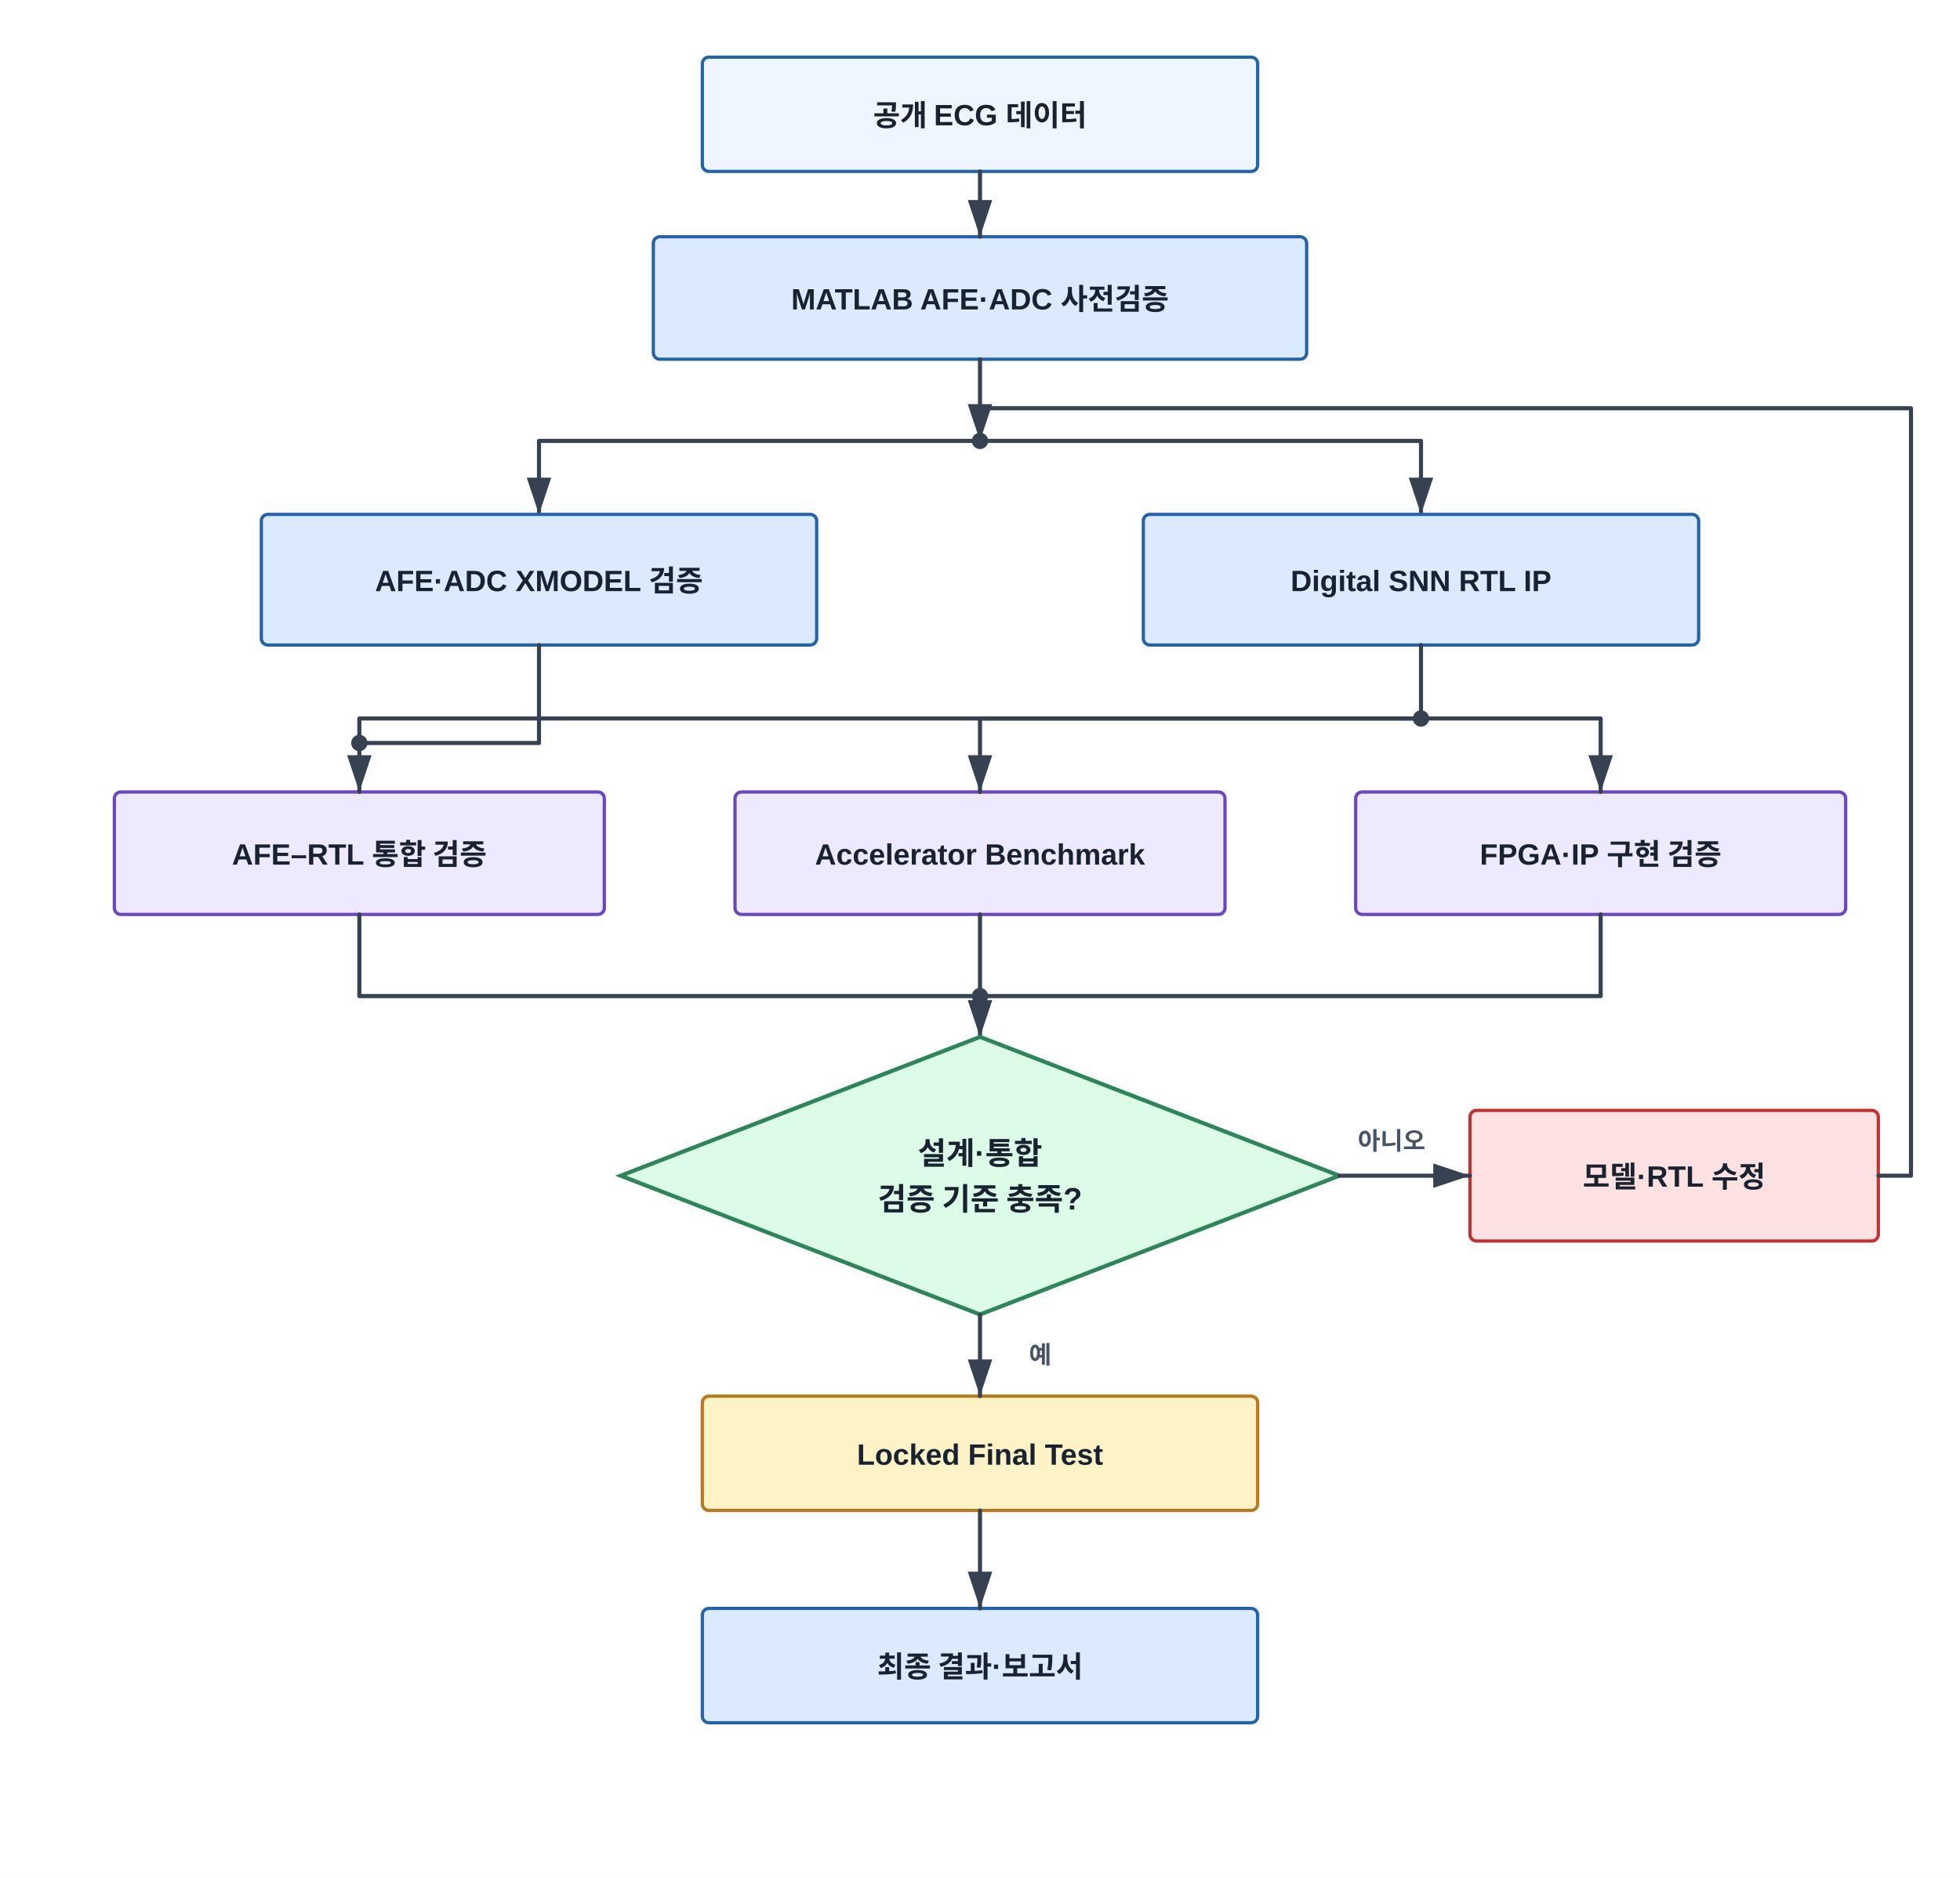
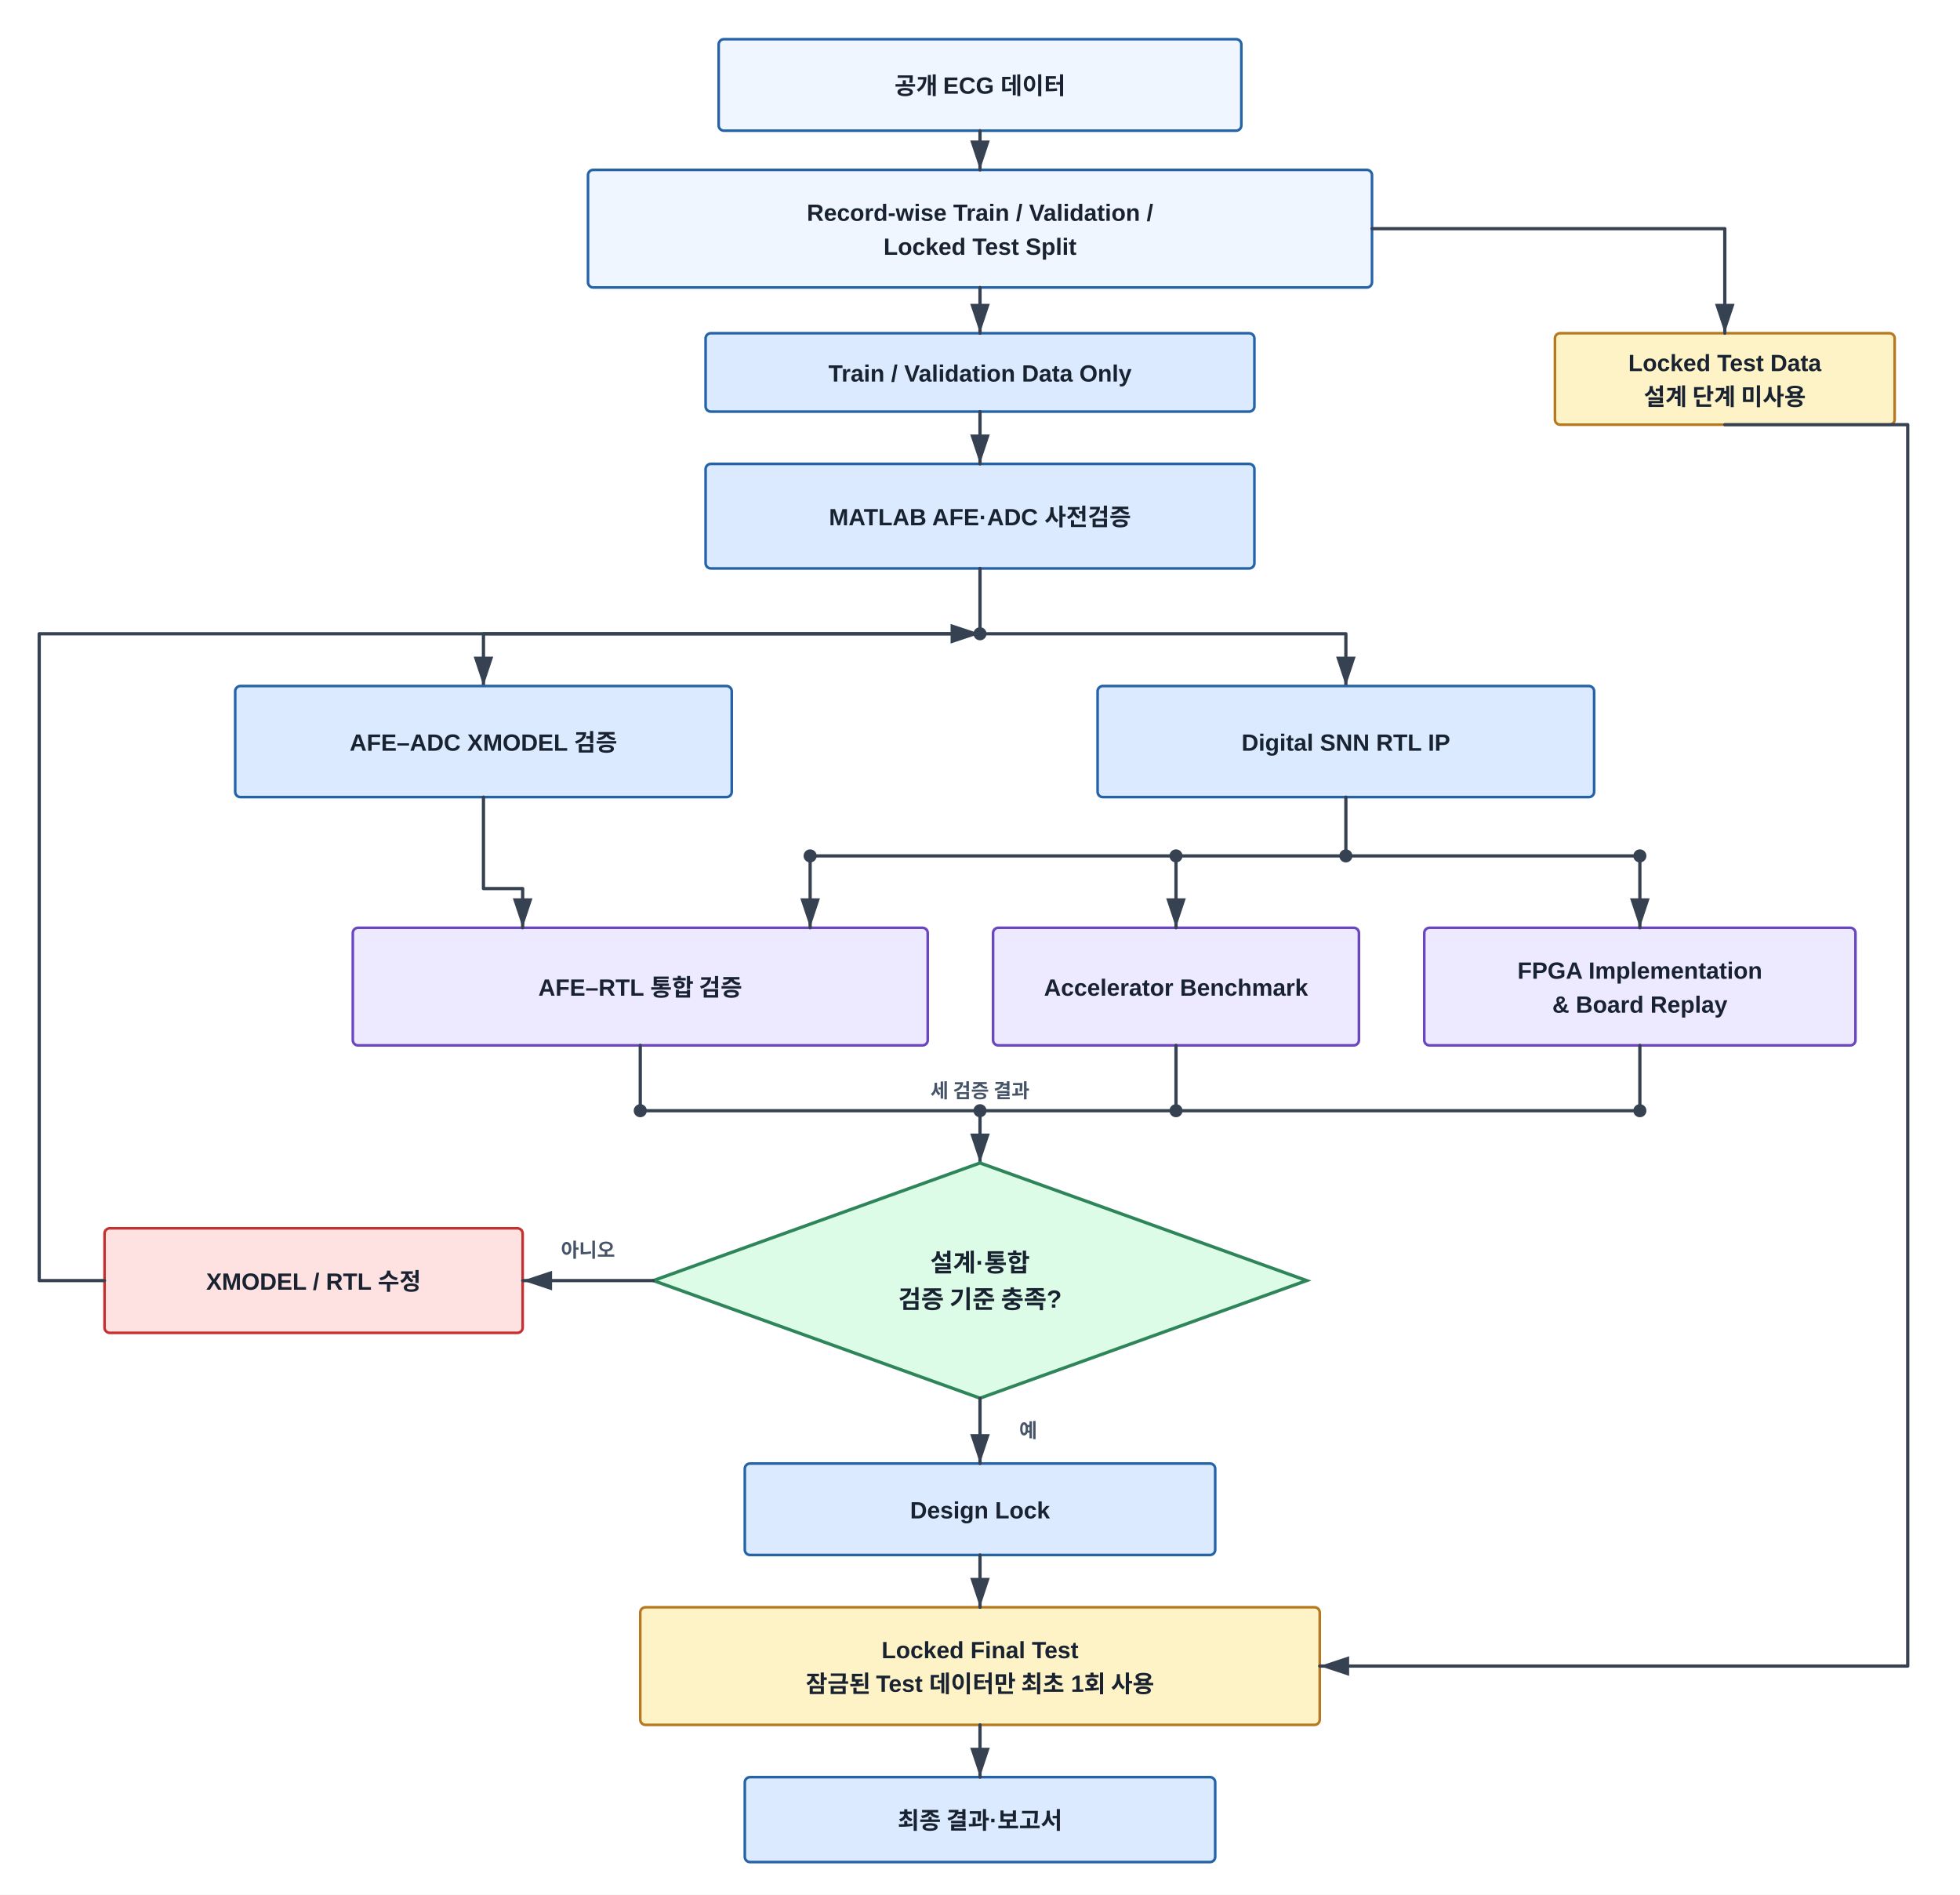
- <svg xmlns="http://www.w3.org/2000/svg" width="1200" height="1150" viewBox="0 0 1200 1150" role="img" aria-label="Public ECG data pass through MATLAB prevalidation, parallel XMODEL and RTL development, three verification tracks, a single engineering gate, locked final test, and final reporting">
+ <svg xmlns="http://www.w3.org/2000/svg" width="1500" height="1450" viewBox="0 0 1500 1450" role="img" aria-label="Public ECG data are split record-wise; train and validation data feed MATLAB, parallel XMODEL and RTL work, and three verification tracks, while locked test data remain isolated until one final test after design lock">
  <defs>
    <marker id="paper-arrow" markerWidth="10" markerHeight="10" refX="9" refY="3" orient="auto" markerUnits="strokeWidth">
      <path d="M0,0 L0,6 L9,3 z" fill="#364152" />
    </marker>
  </defs>
-   <rect width="1200" height="1150" fill="#ffffff" />
-   <rect x="430" y="35" width="340" height="70" rx="4" fill="#eff6ff" stroke="#2563a8" stroke-width="2" />
-   <text x="600.0" y="77.0" text-anchor="middle" font-family="Arial, Noto Sans KR, sans-serif" font-size="18" font-weight="700" fill="#182230">공개 ECG 데이터</text>
-   <rect x="400" y="145" width="400" height="75" rx="4" fill="#dbeafe" stroke="#2563a8" stroke-width="2" />
-   <text x="600.0" y="189.5" text-anchor="middle" font-family="Arial, Noto Sans KR, sans-serif" font-size="18" font-weight="700" fill="#182230">MATLAB AFE·ADC 사전검증</text>
-   <polyline points="600,105 600,145" fill="none" stroke="#364152" stroke-width="2.5" stroke-linejoin="round" stroke-linecap="round" marker-end="url(#paper-arrow)" />
-   <circle cx="600" cy="270" r="5" fill="#364152" />
-   <polyline points="600,220 600,270" fill="none" stroke="#364152" stroke-width="2.5" stroke-linejoin="round" stroke-linecap="round" />
-   <polyline points="600,270 330,270 330,315" fill="none" stroke="#364152" stroke-width="2.5" stroke-linejoin="round" stroke-linecap="round" marker-end="url(#paper-arrow)" />
-   <polyline points="600,270 870,270 870,315" fill="none" stroke="#364152" stroke-width="2.5" stroke-linejoin="round" stroke-linecap="round" marker-end="url(#paper-arrow)" />
-   <rect x="160" y="315" width="340" height="80" rx="4" fill="#dbeafe" stroke="#2563a8" stroke-width="2" />
-   <text x="330.0" y="362.0" text-anchor="middle" font-family="Arial, Noto Sans KR, sans-serif" font-size="18" font-weight="700" fill="#182230">AFE·ADC XMODEL 검증</text>
-   <rect x="700" y="315" width="340" height="80" rx="4" fill="#dbeafe" stroke="#2563a8" stroke-width="2" />
-   <text x="870.0" y="362.0" text-anchor="middle" font-family="Arial, Noto Sans KR, sans-serif" font-size="18" font-weight="700" fill="#182230">Digital SNN RTL IP</text>
-   <circle cx="870" cy="440" r="5" fill="#364152" />
-   <polyline points="870,395 870,440" fill="none" stroke="#364152" stroke-width="2.5" stroke-linejoin="round" stroke-linecap="round" />
-   <circle cx="220" cy="455" r="5" fill="#364152" />
-   <polyline points="330,395 330,455 220,455" fill="none" stroke="#364152" stroke-width="2.5" stroke-linejoin="round" stroke-linecap="round" />
-   <polyline points="870,440 220,440 220,455" fill="none" stroke="#364152" stroke-width="2.5" stroke-linejoin="round" stroke-linecap="round" />
-   <rect x="70" y="485" width="300" height="75" rx="4" fill="#ede9fe" stroke="#6b46c1" stroke-width="2" />
-   <text x="220.0" y="529.5" text-anchor="middle" font-family="Arial, Noto Sans KR, sans-serif" font-size="18" font-weight="700" fill="#182230">AFE–RTL 통합 검증</text>
-   <rect x="450" y="485" width="300" height="75" rx="4" fill="#ede9fe" stroke="#6b46c1" stroke-width="2" />
-   <text x="600.0" y="529.5" text-anchor="middle" font-family="Arial, Noto Sans KR, sans-serif" font-size="18" font-weight="700" fill="#182230">Accelerator Benchmark</text>
-   <rect x="830" y="485" width="300" height="75" rx="4" fill="#ede9fe" stroke="#6b46c1" stroke-width="2" />
-   <text x="980.0" y="529.5" text-anchor="middle" font-family="Arial, Noto Sans KR, sans-serif" font-size="18" font-weight="700" fill="#182230">FPGA·IP 구현 검증</text>
-   <polyline points="220,455 220,485" fill="none" stroke="#364152" stroke-width="2.5" stroke-linejoin="round" stroke-linecap="round" marker-end="url(#paper-arrow)" />
-   <polyline points="870,440 600,440 600,485" fill="none" stroke="#364152" stroke-width="2.5" stroke-linejoin="round" stroke-linecap="round" marker-end="url(#paper-arrow)" />
-   <polyline points="870,440 980,440 980,485" fill="none" stroke="#364152" stroke-width="2.5" stroke-linejoin="round" stroke-linecap="round" marker-end="url(#paper-arrow)" />
-   <polyline points="220,560 220,610 600,610" fill="none" stroke="#364152" stroke-width="2.5" stroke-linejoin="round" stroke-linecap="round" />
-   <polyline points="600,560 600,610" fill="none" stroke="#364152" stroke-width="2.5" stroke-linejoin="round" stroke-linecap="round" />
-   <polyline points="980,560 980,610 600,610" fill="none" stroke="#364152" stroke-width="2.5" stroke-linejoin="round" stroke-linecap="round" />
-   <circle cx="600" cy="610" r="5" fill="#364152" />
-   <polyline points="600,610 600,635" fill="none" stroke="#364152" stroke-width="2.5" stroke-linejoin="round" stroke-linecap="round" marker-end="url(#paper-arrow)" />
-   <polygon points="600,635 820,720 600,805 380,720" fill="#dcfce7" stroke="#2f855a" stroke-width="2.5" />
-   <text x="600" y="713" text-anchor="middle" font-family="Arial, Noto Sans KR, sans-serif" font-size="19" font-weight="700" fill="#182230">설계·통합</text>
-   <text x="600" y="741" text-anchor="middle" font-family="Arial, Noto Sans KR, sans-serif" font-size="19" font-weight="700" fill="#182230">검증 기준 충족?</text>
-   <rect x="900" y="680" width="250" height="80" rx="4" fill="#fee2e2" stroke="#c53030" stroke-width="2" />
-   <text x="1025.0" y="727.0" text-anchor="middle" font-family="Arial, Noto Sans KR, sans-serif" font-size="18" font-weight="700" fill="#182230">모델·RTL 수정</text>
-   <polyline points="820,720 900,720" fill="none" stroke="#364152" stroke-width="2.5" stroke-linejoin="round" stroke-linecap="round" marker-end="url(#paper-arrow)" />
-   <text x="852" y="704" text-anchor="middle" font-family="Arial, Noto Sans KR, sans-serif" font-size="15" font-weight="700" fill="#475467">아니오</text>
-   <polyline points="1150,720 1170,720 1170,250 600,250 600,270" fill="none" stroke="#364152" stroke-width="2.5" stroke-linejoin="round" stroke-linecap="round" marker-end="url(#paper-arrow)" />
-   <rect x="430" y="855" width="340" height="70" rx="4" fill="#fef3c7" stroke="#b7791f" stroke-width="2" />
-   <text x="600.0" y="897.0" text-anchor="middle" font-family="Arial, Noto Sans KR, sans-serif" font-size="18" font-weight="700" fill="#182230">Locked Final Test</text>
-   <polyline points="600,805 600,855" fill="none" stroke="#364152" stroke-width="2.5" stroke-linejoin="round" stroke-linecap="round" marker-end="url(#paper-arrow)" />
-   <text x="630" y="835" text-anchor="start" font-family="Arial, Noto Sans KR, sans-serif" font-size="15" font-weight="700" fill="#475467">예</text>
-   <rect x="430" y="985" width="340" height="70" rx="4" fill="#dbeafe" stroke="#2563a8" stroke-width="2" />
-   <text x="600.0" y="1027.0" text-anchor="middle" font-family="Arial, Noto Sans KR, sans-serif" font-size="18" font-weight="700" fill="#182230">최종 결과·보고서</text>
-   <polyline points="600,925 600,985" fill="none" stroke="#364152" stroke-width="2.5" stroke-linejoin="round" stroke-linecap="round" marker-end="url(#paper-arrow)" />
+   <rect width="1500" height="1450" fill="#ffffff" />
+   <rect x="550" y="30" width="400" height="70" rx="4" fill="#eff6ff" stroke="#2563a8" stroke-width="2" />
+   <text x="750.0" y="72.0" text-anchor="middle" font-family="Arial, Noto Sans KR, sans-serif" font-size="18" font-weight="700" fill="#182230">공개 ECG 데이터</text>
+   <rect x="450" y="130" width="600" height="90" rx="4" fill="#eff6ff" stroke="#2563a8" stroke-width="2" />
+   <text x="750.0" y="169.0" text-anchor="middle" font-family="Arial, Noto Sans KR, sans-serif" font-size="18" font-weight="700" fill="#182230">Record-wise Train / Validation /</text>
+   <text x="750.0" y="195.0" text-anchor="middle" font-family="Arial, Noto Sans KR, sans-serif" font-size="18" font-weight="700" fill="#182230">Locked Test Split</text>
+   <polyline points="750,100 750,130" fill="none" stroke="#364152" stroke-width="2.5" stroke-linejoin="round" stroke-linecap="round" marker-end="url(#paper-arrow)" />
+   <rect x="540" y="255" width="420" height="60" rx="4" fill="#dbeafe" stroke="#2563a8" stroke-width="2" />
+   <text x="750.0" y="292.0" text-anchor="middle" font-family="Arial, Noto Sans KR, sans-serif" font-size="18" font-weight="700" fill="#182230">Train / Validation Data Only</text>
+   <polyline points="750,220 750,255" fill="none" stroke="#364152" stroke-width="2.5" stroke-linejoin="round" stroke-linecap="round" marker-end="url(#paper-arrow)" />
+   <rect x="540" y="355" width="420" height="80" rx="4" fill="#dbeafe" stroke="#2563a8" stroke-width="2" />
+   <text x="750.0" y="402.0" text-anchor="middle" font-family="Arial, Noto Sans KR, sans-serif" font-size="18" font-weight="700" fill="#182230">MATLAB AFE·ADC 사전검증</text>
+   <polyline points="750,315 750,355" fill="none" stroke="#364152" stroke-width="2.5" stroke-linejoin="round" stroke-linecap="round" marker-end="url(#paper-arrow)" />
+   <rect x="1190" y="255" width="260" height="70" rx="4" fill="#fef3c7" stroke="#b7791f" stroke-width="2" />
+   <text x="1320.0" y="284.0" text-anchor="middle" font-family="Arial, Noto Sans KR, sans-serif" font-size="18" font-weight="700" fill="#182230">Locked Test Data</text>
+   <text x="1320.0" y="310.0" text-anchor="middle" font-family="Arial, Noto Sans KR, sans-serif" font-size="18" font-weight="700" fill="#182230">설계 단계 미사용</text>
+   <polyline points="1050,175 1320,175 1320,255" fill="none" stroke="#364152" stroke-width="2.5" stroke-linejoin="round" stroke-linecap="round" marker-end="url(#paper-arrow)" />
+   <circle cx="750" cy="485" r="5" fill="#364152" />
+   <polyline points="750,435 750,485" fill="none" stroke="#364152" stroke-width="2.5" stroke-linejoin="round" stroke-linecap="round" />
+   <polyline points="750,485 370,485 370,525" fill="none" stroke="#364152" stroke-width="2.5" stroke-linejoin="round" stroke-linecap="round" marker-end="url(#paper-arrow)" />
+   <polyline points="750,485 1030,485 1030,525" fill="none" stroke="#364152" stroke-width="2.5" stroke-linejoin="round" stroke-linecap="round" marker-end="url(#paper-arrow)" />
+   <rect x="180" y="525" width="380" height="85" rx="4" fill="#dbeafe" stroke="#2563a8" stroke-width="2" />
+   <text x="370.0" y="574.5" text-anchor="middle" font-family="Arial, Noto Sans KR, sans-serif" font-size="18" font-weight="700" fill="#182230">AFE–ADC XMODEL 검증</text>
+   <rect x="840" y="525" width="380" height="85" rx="4" fill="#dbeafe" stroke="#2563a8" stroke-width="2" />
+   <text x="1030.0" y="574.5" text-anchor="middle" font-family="Arial, Noto Sans KR, sans-serif" font-size="18" font-weight="700" fill="#182230">Digital SNN RTL IP</text>
+   <rect x="270" y="710" width="440" height="90" rx="4" fill="#ede9fe" stroke="#6b46c1" stroke-width="2" />
+   <text x="490.0" y="762.0" text-anchor="middle" font-family="Arial, Noto Sans KR, sans-serif" font-size="18" font-weight="700" fill="#182230">AFE–RTL 통합 검증</text>
+   <rect x="760" y="710" width="280" height="90" rx="4" fill="#ede9fe" stroke="#6b46c1" stroke-width="2" />
+   <text x="900.0" y="762.0" text-anchor="middle" font-family="Arial, Noto Sans KR, sans-serif" font-size="18" font-weight="700" fill="#182230">Accelerator Benchmark</text>
+   <rect x="1090" y="710" width="330" height="90" rx="4" fill="#ede9fe" stroke="#6b46c1" stroke-width="2" />
+   <text x="1255.0" y="749.0" text-anchor="middle" font-family="Arial, Noto Sans KR, sans-serif" font-size="18" font-weight="700" fill="#182230">FPGA Implementation</text>
+   <text x="1255.0" y="775.0" text-anchor="middle" font-family="Arial, Noto Sans KR, sans-serif" font-size="18" font-weight="700" fill="#182230">&amp; Board Replay</text>
+   <polyline points="370,610 370,680 400,680 400,710" fill="none" stroke="#364152" stroke-width="2.5" stroke-linejoin="round" stroke-linecap="round" marker-end="url(#paper-arrow)" />
+   <polyline points="1030,610 1030,655" fill="none" stroke="#364152" stroke-width="2.5" stroke-linejoin="round" stroke-linecap="round" />
+   <polyline points="620,655 1255,655" fill="none" stroke="#364152" stroke-width="2.5" stroke-linejoin="round" stroke-linecap="round" />
+   <circle cx="620" cy="655" r="5" fill="#364152" />
+   <circle cx="900" cy="655" r="5" fill="#364152" />
+   <circle cx="1030" cy="655" r="5" fill="#364152" />
+   <circle cx="1255" cy="655" r="5" fill="#364152" />
+   <polyline points="620,655 620,710" fill="none" stroke="#364152" stroke-width="2.5" stroke-linejoin="round" stroke-linecap="round" marker-end="url(#paper-arrow)" />
+   <polyline points="900,655 900,710" fill="none" stroke="#364152" stroke-width="2.5" stroke-linejoin="round" stroke-linecap="round" marker-end="url(#paper-arrow)" />
+   <polyline points="1255,655 1255,710" fill="none" stroke="#364152" stroke-width="2.5" stroke-linejoin="round" stroke-linecap="round" marker-end="url(#paper-arrow)" />
+   <polyline points="490,800 490,850" fill="none" stroke="#364152" stroke-width="2.5" stroke-linejoin="round" stroke-linecap="round" />
+   <circle cx="490" cy="850" r="5" fill="#364152" />
+   <polyline points="900,800 900,850" fill="none" stroke="#364152" stroke-width="2.5" stroke-linejoin="round" stroke-linecap="round" />
+   <circle cx="900" cy="850" r="5" fill="#364152" />
+   <polyline points="1255,800 1255,850" fill="none" stroke="#364152" stroke-width="2.5" stroke-linejoin="round" stroke-linecap="round" />
+   <circle cx="1255" cy="850" r="5" fill="#364152" />
+   <polyline points="490,850 1255,850" fill="none" stroke="#364152" stroke-width="2.5" stroke-linejoin="round" stroke-linecap="round" />
+   <circle cx="750" cy="850" r="5" fill="#364152" />
+   <polyline points="750,850 750,890" fill="none" stroke="#364152" stroke-width="2.5" stroke-linejoin="round" stroke-linecap="round" marker-end="url(#paper-arrow)" />
+   <text x="750" y="840" text-anchor="middle" font-family="Arial, Noto Sans KR, sans-serif" font-size="15" font-weight="700" fill="#475467">세 검증 결과</text>
+   <polygon points="750,890 1000,980 750,1070 500,980" fill="#dcfce7" stroke="#2f855a" stroke-width="2.5" />
+   <text x="750" y="973" text-anchor="middle" font-family="Arial, Noto Sans KR, sans-serif" font-size="19" font-weight="700" fill="#182230">설계·통합</text>
+   <text x="750" y="1001" text-anchor="middle" font-family="Arial, Noto Sans KR, sans-serif" font-size="19" font-weight="700" fill="#182230">검증 기준 충족?</text>
+   <rect x="80" y="940" width="320" height="80" rx="4" fill="#fee2e2" stroke="#c53030" stroke-width="2" />
+   <text x="240.0" y="987.0" text-anchor="middle" font-family="Arial, Noto Sans KR, sans-serif" font-size="18" font-weight="700" fill="#182230">XMODEL / RTL 수정</text>
+   <polyline points="500,980 400,980" fill="none" stroke="#364152" stroke-width="2.5" stroke-linejoin="round" stroke-linecap="round" marker-end="url(#paper-arrow)" />
+   <text x="450" y="962" text-anchor="middle" font-family="Arial, Noto Sans KR, sans-serif" font-size="15" font-weight="700" fill="#475467">아니오</text>
+   <polyline points="80,980 30,980 30,485 750,485" fill="none" stroke="#364152" stroke-width="2.5" stroke-linejoin="round" stroke-linecap="round" marker-end="url(#paper-arrow)" />
+   <rect x="570" y="1120" width="360" height="70" rx="4" fill="#dbeafe" stroke="#2563a8" stroke-width="2" />
+   <text x="750.0" y="1162.0" text-anchor="middle" font-family="Arial, Noto Sans KR, sans-serif" font-size="18" font-weight="700" fill="#182230">Design Lock</text>
+   <polyline points="750,1070 750,1120" fill="none" stroke="#364152" stroke-width="2.5" stroke-linejoin="round" stroke-linecap="round" marker-end="url(#paper-arrow)" />
+   <text x="780" y="1100" text-anchor="start" font-family="Arial, Noto Sans KR, sans-serif" font-size="15" font-weight="700" fill="#475467">예</text>
+   <rect x="490" y="1230" width="520" height="90" rx="4" fill="#fef3c7" stroke="#b7791f" stroke-width="2" />
+   <text x="750.0" y="1269.0" text-anchor="middle" font-family="Arial, Noto Sans KR, sans-serif" font-size="18" font-weight="700" fill="#182230">Locked Final Test</text>
+   <text x="750.0" y="1295.0" text-anchor="middle" font-family="Arial, Noto Sans KR, sans-serif" font-size="18" font-weight="700" fill="#182230">잠금된 Test 데이터만 최초 1회 사용</text>
+   <polyline points="750,1190 750,1230" fill="none" stroke="#364152" stroke-width="2.5" stroke-linejoin="round" stroke-linecap="round" marker-end="url(#paper-arrow)" />
+   <polyline points="1320,325 1460,325 1460,1275 1010,1275" fill="none" stroke="#364152" stroke-width="2.5" stroke-linejoin="round" stroke-linecap="round" marker-end="url(#paper-arrow)" />
+   <rect x="570" y="1360" width="360" height="65" rx="4" fill="#dbeafe" stroke="#2563a8" stroke-width="2" />
+   <text x="750.0" y="1399.5" text-anchor="middle" font-family="Arial, Noto Sans KR, sans-serif" font-size="18" font-weight="700" fill="#182230">최종 결과·보고서</text>
+   <polyline points="750,1320 750,1360" fill="none" stroke="#364152" stroke-width="2.5" stroke-linejoin="round" stroke-linecap="round" marker-end="url(#paper-arrow)" />
</svg>
